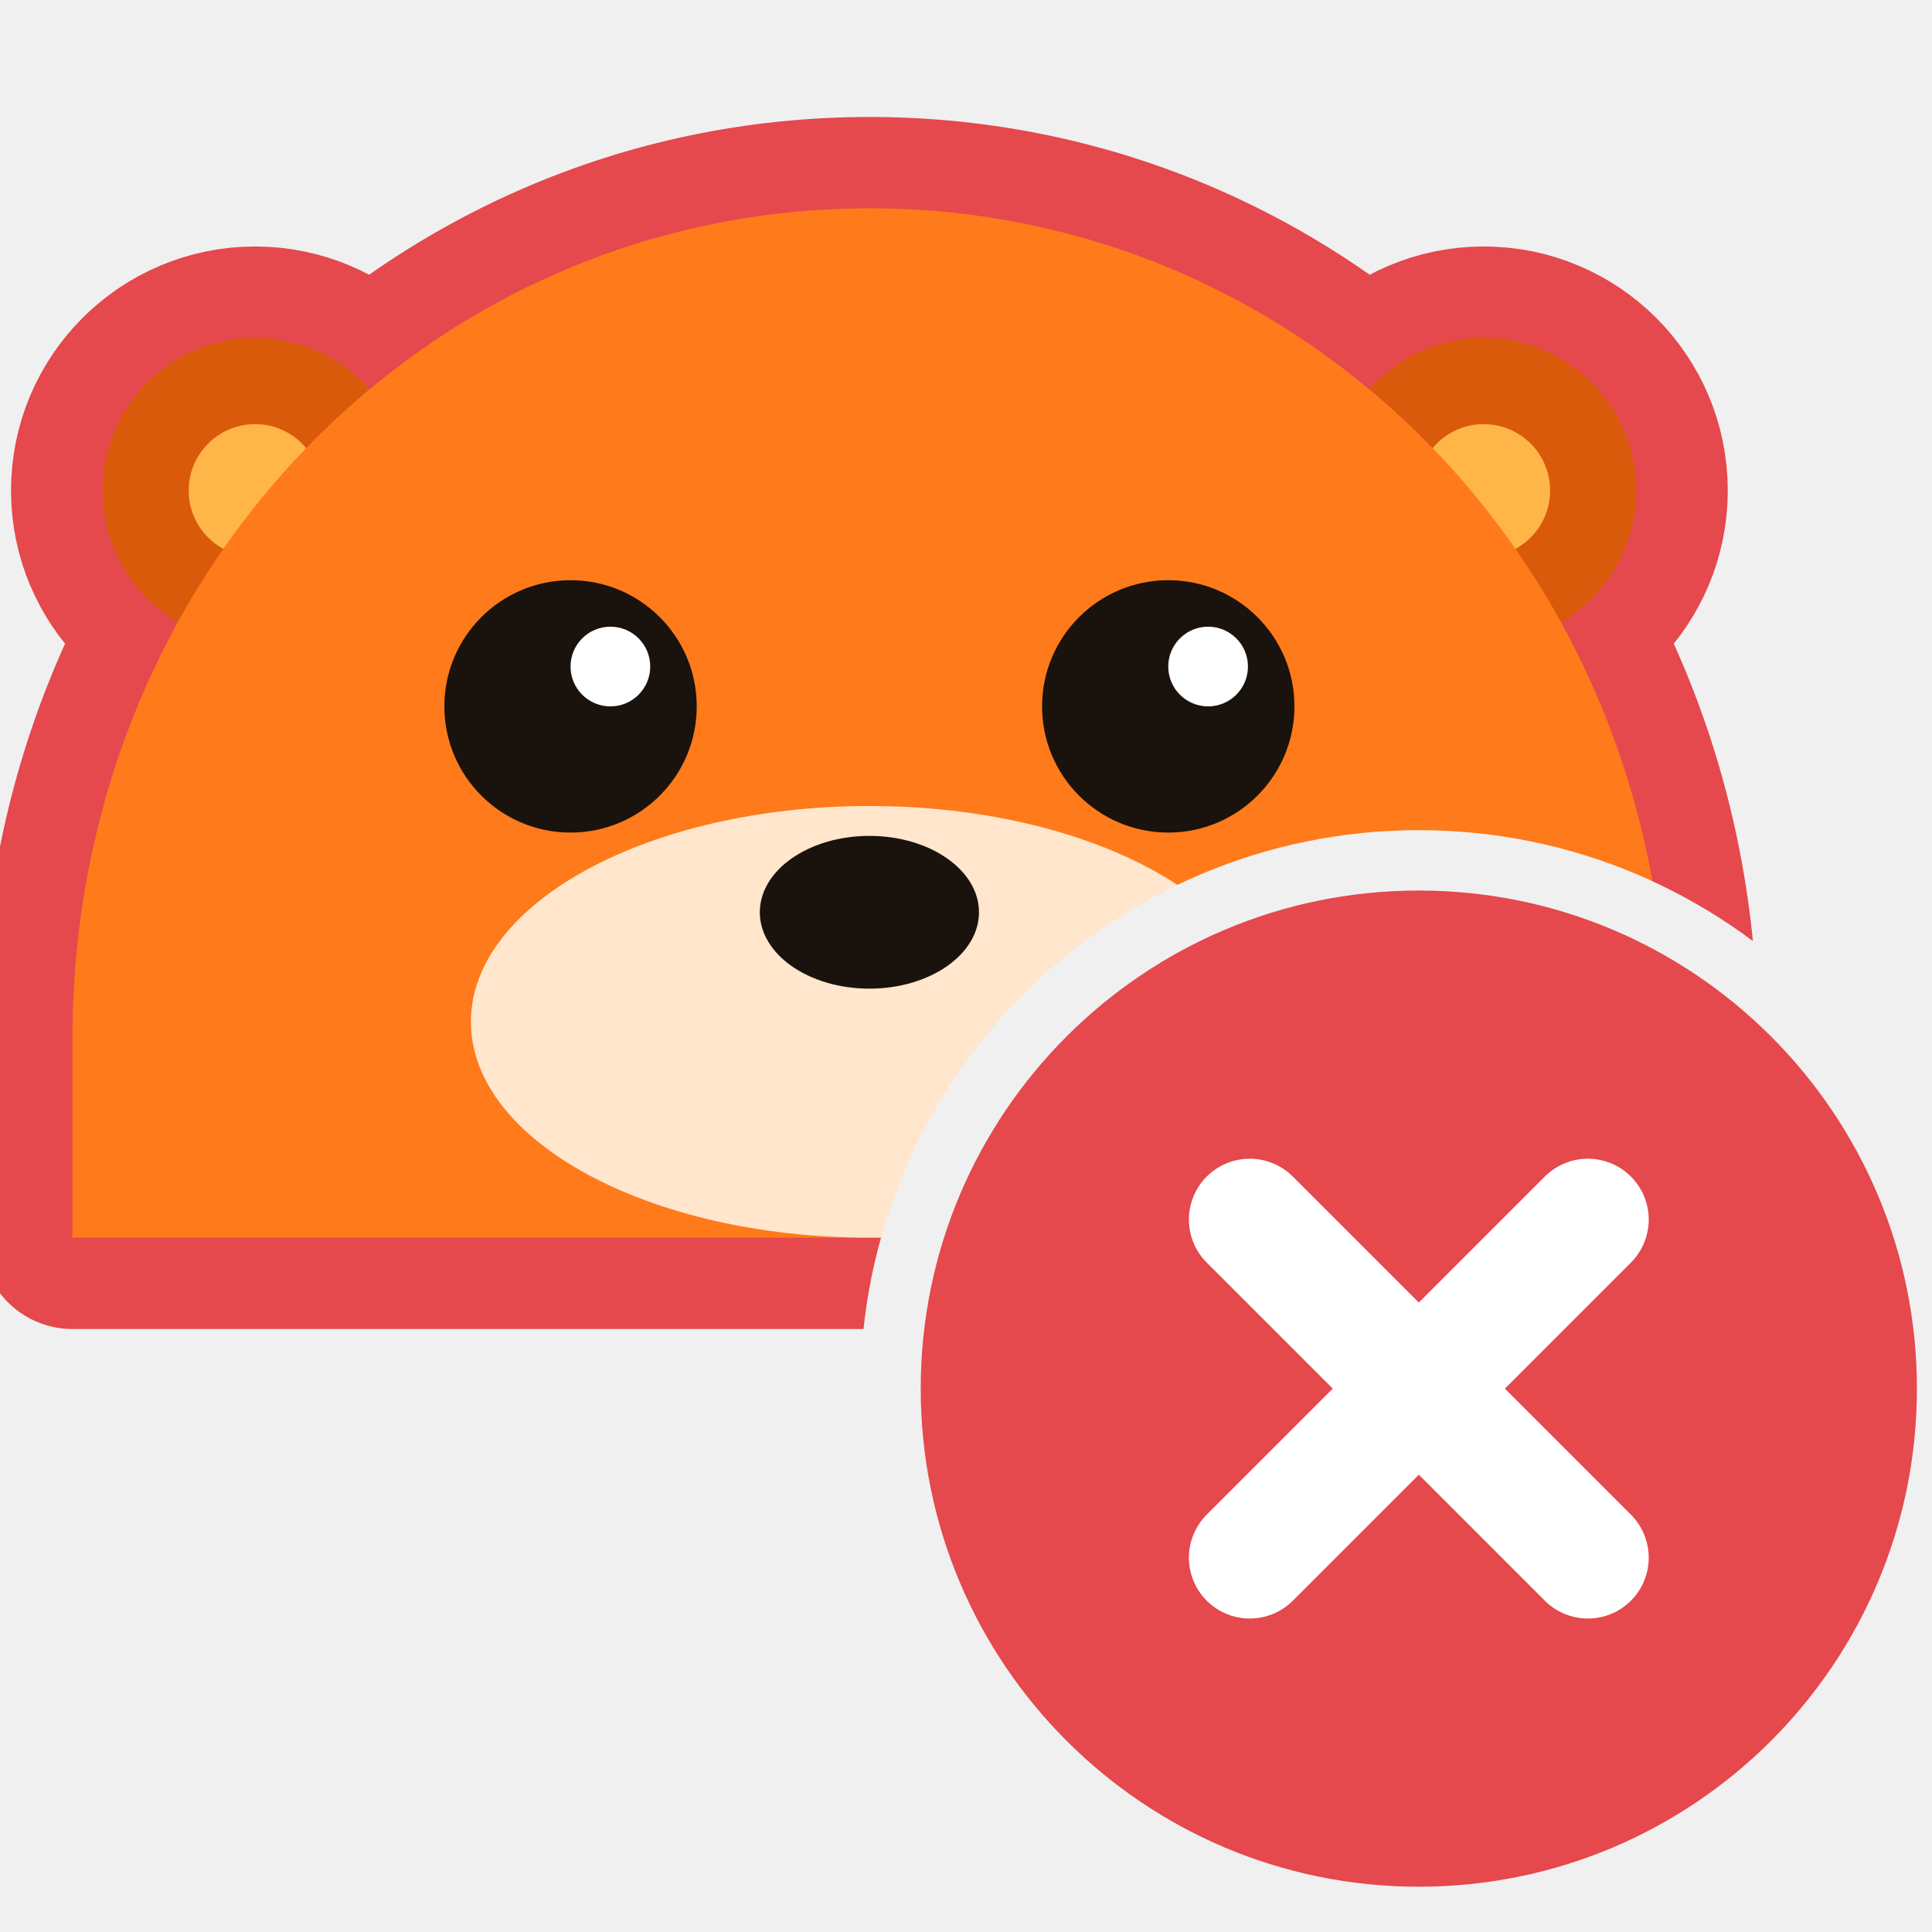
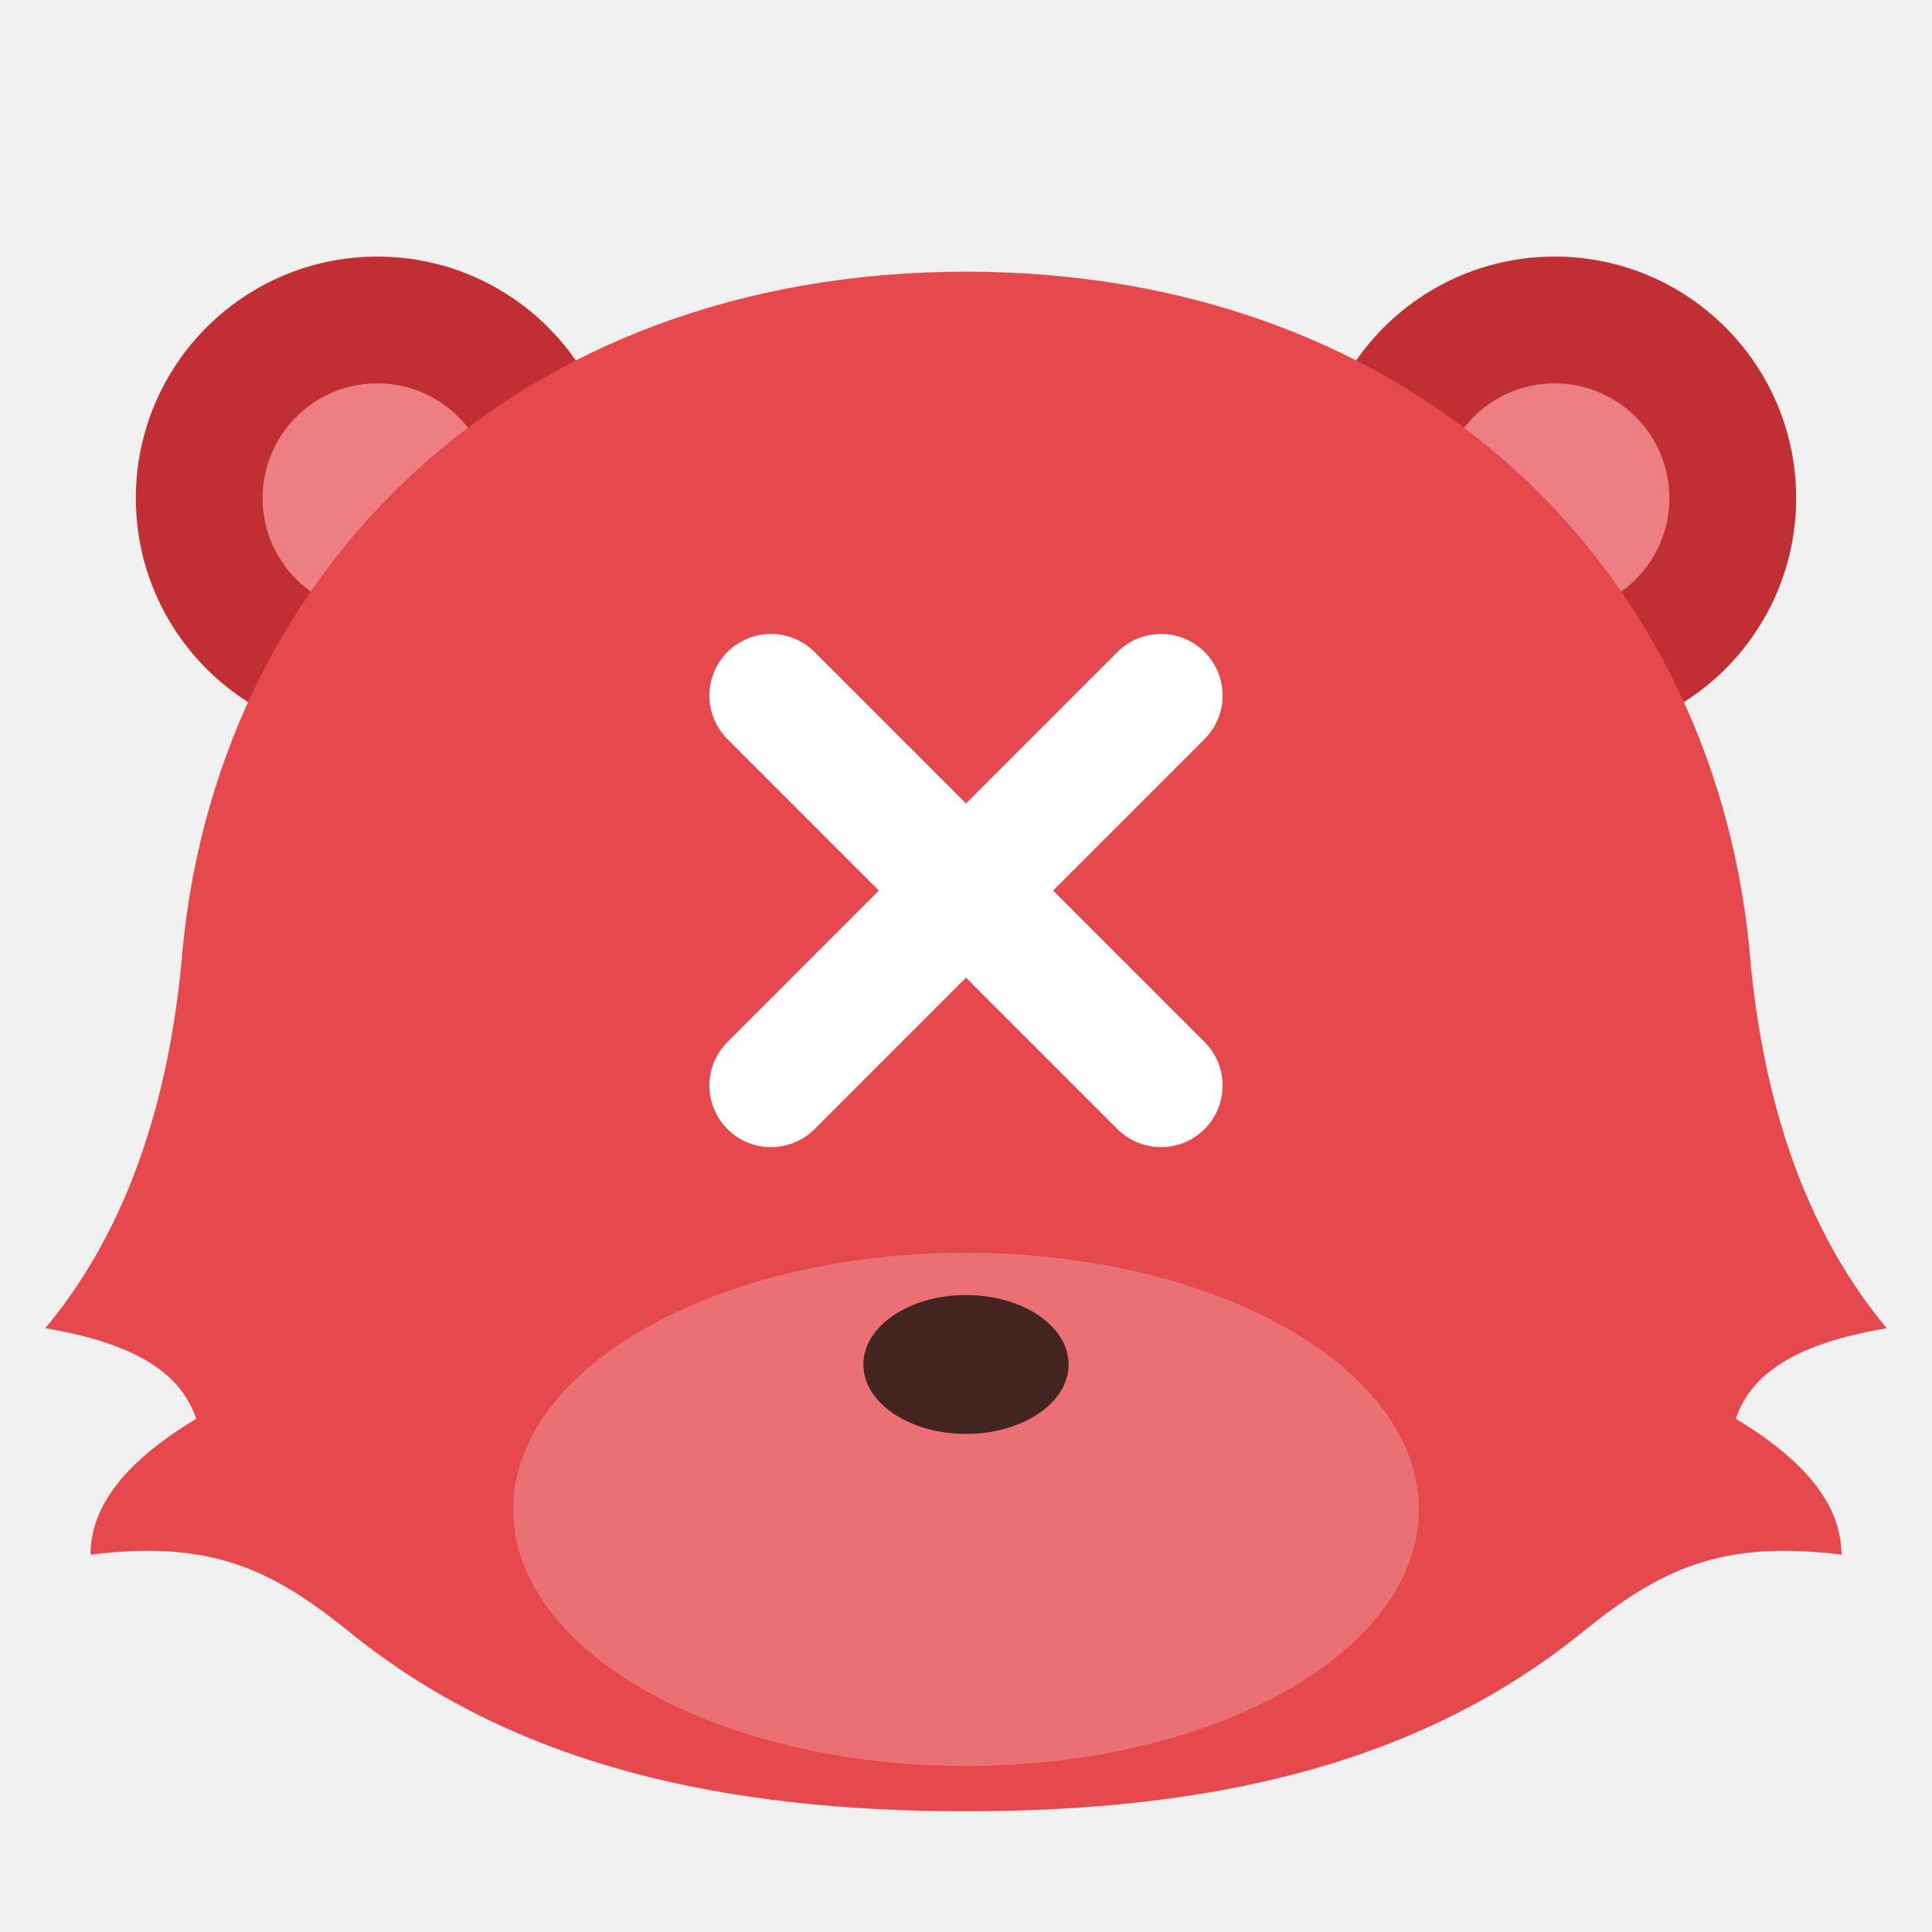
<svg xmlns="http://www.w3.org/2000/svg" width="128" height="128" viewBox="0 0 64 64">
-   <mask id="cut">
-     <rect width="64" height="64" fill="#fff" />
-     <circle cx="47" cy="46" r="18.5" fill="#000" />
-   </mask>
-   <g mask="url(#cut)">
-     <g transform="translate(-6.4 -11.8) scale(1.1)">
-       <g fill="#e5484d" stroke="#e5484d" stroke-width="5.5" stroke-linejoin="round">
-         <circle cx="13.5" cy="25.5" r="4.6" />
-         <circle cx="50.5" cy="25.5" r="4.6" />
-         <path d="M8 42c0-14 10.7-25 24-25s24 11 24 25v6H8z" />
-       </g>
-       <g fill="none">
-         <circle cx="13.5" cy="25.5" r="4.6" fill="#d95a0b" />
-         <circle cx="50.5" cy="25.5" r="4.6" fill="#d95a0b" />
-         <circle cx="13.5" cy="25.5" r="2" fill="#ffb547" />
-         <circle cx="50.5" cy="25.5" r="2" fill="#ffb547" />
-         <path d="M8 42c0-14 10.7-25 24-25s24 11 24 25v6H8z" fill="#ff7a1a" />
-         <circle cx="23" cy="32" r="3.8" fill="#1a120c" />
-         <circle cx="24.2" cy="30.8" r="1.2" fill="#fff" />
-         <circle cx="41" cy="32" r="3.8" fill="#1a120c" />
-         <circle cx="42.2" cy="30.8" r="1.2" fill="#fff" />
-         <ellipse cx="32" cy="41.5" rx="12" ry="6.5" fill="#ffe6cc" />
-         <ellipse cx="32" cy="38.2" rx="3.3" ry="2.3" fill="#1a120c" />
-       </g>
+   <g fill="none">
+     <circle cx="12.5" cy="16.5" r="8" fill="#bf2f34" />
+     <circle cx="12.5" cy="16.5" r="3.8" fill="#e5484d" />
+     <circle cx="12.5" cy="16.5" r="3.8" fill="#fff" fill-opacity=".3" />
+     <circle cx="51.5" cy="16.5" r="8" fill="#bf2f34" />
+     <circle cx="51.5" cy="16.5" r="3.8" fill="#e5484d" />
+     <circle cx="51.5" cy="16.5" r="3.8" fill="#fff" fill-opacity=".3" />
+     <path d="M32 9C47 9 57 19 58 32C58.5 37 60 41 62.5 44C59.5 44.5 58 45.5 57.5 47C60 48.5 61 50 61 51.5C57 51 55 52 52.5 54C47 58.5 40 60 32 60C24 60 17 58.5 11.5 54C9 52 7 51 3 51.5C3 50 4 48.5 6.5 47C6 45.5 4.5 44.5 1.5 44C4 41 5.5 37 6 32C7 19 17 9 32 9Z" fill="#e5484d" />
+     <ellipse cx="32" cy="50" rx="15" ry="8.5" fill="#fff" fill-opacity=".22" />
+     <ellipse cx="32" cy="45.2" rx="3.4" ry="2.3" fill="#1a120c" fill-opacity=".8" />
+     <g transform="translate(0.0 0.0)">
+       <path d="M25.54 23.04l12.92 12.92M38.46 23.04l-12.92 12.92" stroke="#fff" stroke-width="4.08" stroke-linecap="round" />
    </g>
  </g>
-   <circle cx="47" cy="46" r="16.5" fill="#e5484d" />
-   <g fill="none" transform="translate(47 46) scale(1.12) translate(-48 -46)">
-     <path d="M43 41l10 10M53 41l-10 10" stroke="#fff" stroke-width="3.6" stroke-linecap="round" />
-   </g>
</svg>
